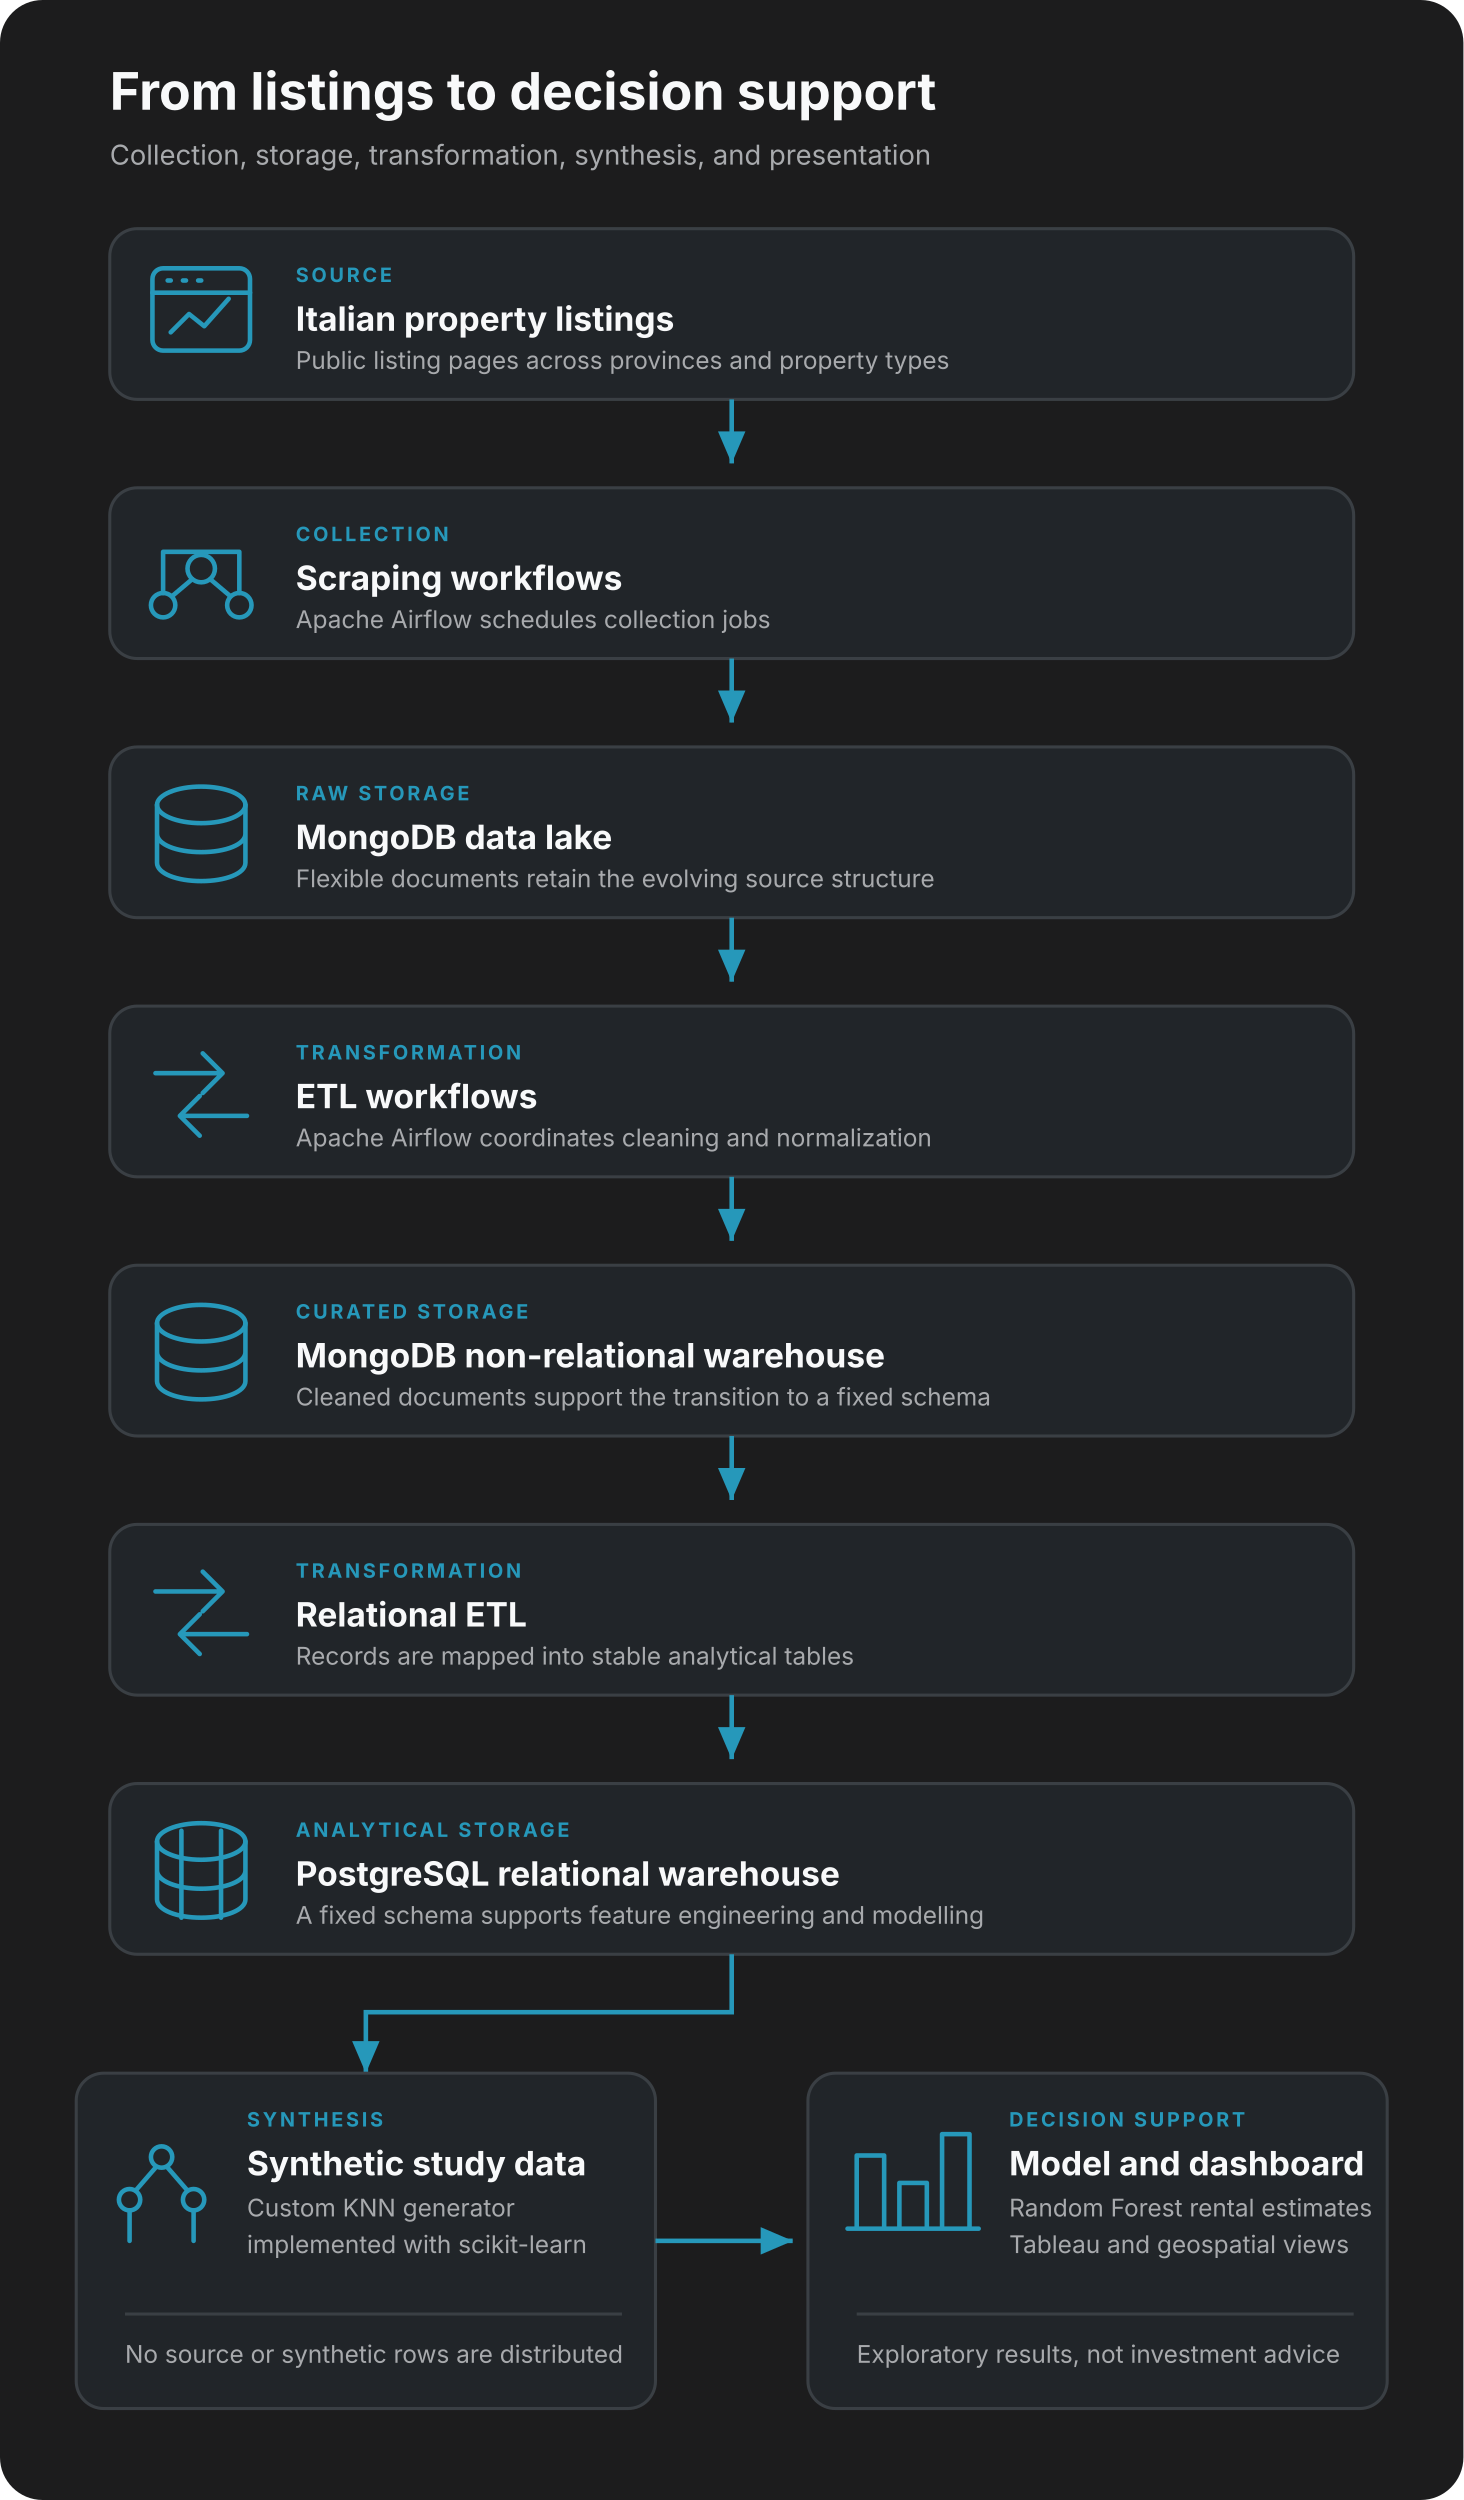
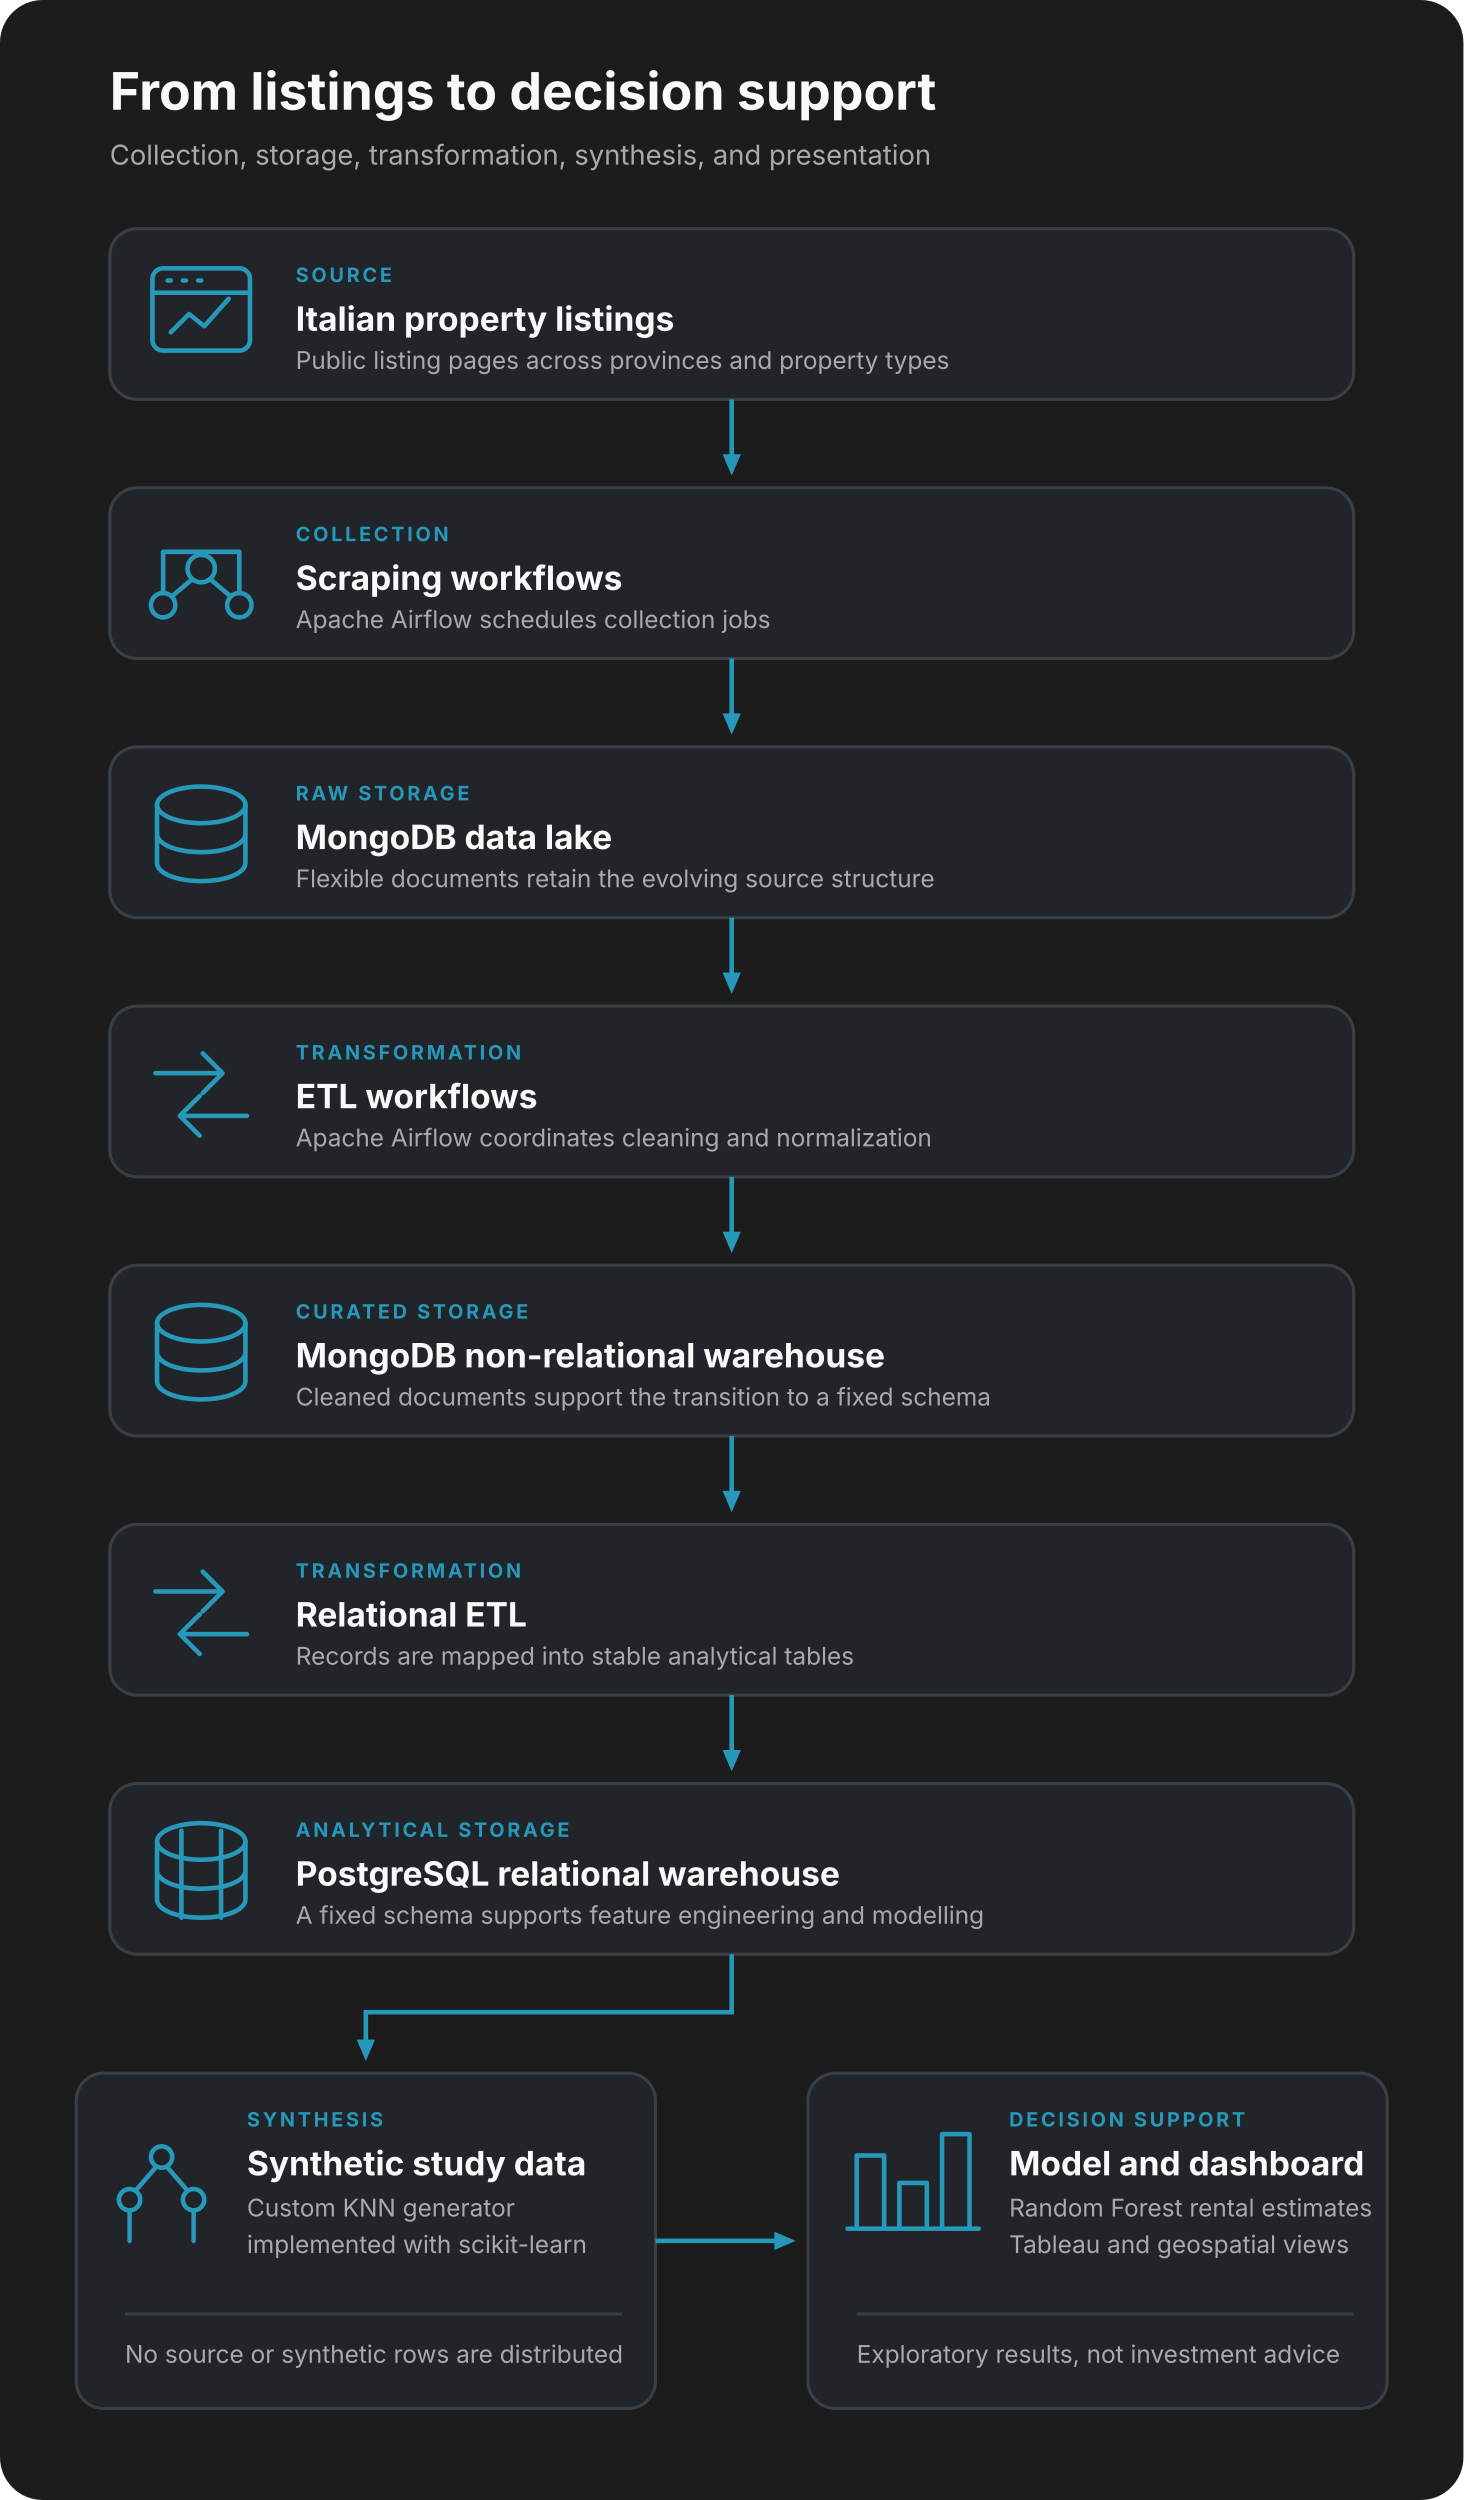
<svg xmlns="http://www.w3.org/2000/svg" viewBox="0 0 960 1640" role="img" aria-labelledby="pipeline-title pipeline-desc">
  <defs>
-     <marker id="pipeline-arrow" markerWidth="10" markerHeight="10" refX="7" refY="3" orient="auto" markerUnits="strokeWidth">
-       <path d="M0 0 7 3 0 6Z" fill="#2698ba" />
+     <marker id="pipeline-arrow" markerWidth="16" markerHeight="12" refX="2" refY="6" orient="auto" markerUnits="userSpaceOnUse">
+       <path d="M0 0 14 6 0 12Z" fill="#2698ba" stroke="none" />
    </marker>
    <style>
      .heading { fill: #f8f9fa; font: 700 34px Inter, -apple-system, BlinkMacSystemFont, "Segoe UI", sans-serif; }
      .subheading { fill: #a8aaad; font: 400 18px Inter, -apple-system, BlinkMacSystemFont, "Segoe UI", sans-serif; }
      .phase { fill: #2698ba; font: 700 13px Inter, -apple-system, BlinkMacSystemFont, "Segoe UI", sans-serif; letter-spacing: 1.8px; }
      .name { fill: #f8f9fa; font: 700 22px Inter, -apple-system, BlinkMacSystemFont, "Segoe UI", sans-serif; }
      .detail { fill: #a8aaad; font: 400 16px Inter, -apple-system, BlinkMacSystemFont, "Segoe UI", sans-serif; }
      .card { fill: #212529; stroke: #3a3f44; stroke-width: 2; }
      .icon { fill: none; stroke: #2698ba; stroke-linecap: round; stroke-linejoin: round; stroke-width: 3; }
-       .flow { fill: none; stroke: #2698ba; stroke-width: 3; marker-end: url(#pipeline-arrow); }
+       .flow { fill: none; stroke: #2698ba; stroke-width: 3; stroke-linecap: butt; marker-end: url(#pipeline-arrow); }
    </style>
  </defs>
  <rect width="960" height="1640" rx="28" fill="#1c1c1d" />
  <text x="72" y="72" class="heading">From listings to decision support</text>
  <text x="72" y="108" class="subheading">Collection, storage, transformation, synthesis, and presentation</text>
  <g transform="translate(72 150)">
    <rect width="816" height="112" rx="18" class="card" />
    <rect x="28" y="26" width="64" height="54" rx="7" class="icon" />
    <path d="M28 42h64M38 34h2M48 34h2M58 34h2M40 68l12-12 10 8 16-18" class="icon" />
    <text x="122" y="35" class="phase">SOURCE</text>
    <text x="122" y="67" class="name">Italian property listings</text>
    <text x="122" y="92" class="detail">Public listing pages across provinces and property types</text>
  </g>
-   <path d="M480 262v42" class="flow" />
+   <path d="M480 262v38" class="flow" />
  <g transform="translate(72 320)">
    <rect width="816" height="112" rx="18" class="card" />
    <circle cx="60" cy="53" r="9" class="icon" />
    <circle cx="35" cy="77" r="8" class="icon" />
    <circle cx="85" cy="77" r="8" class="icon" />
    <path d="M54 60 41 71M66 60l13 11M35 69V42h50v27" class="icon" />
    <text x="122" y="35" class="phase">COLLECTION</text>
    <text x="122" y="67" class="name">Scraping workflows</text>
    <text x="122" y="92" class="detail">Apache Airflow schedules collection jobs</text>
  </g>
-   <path d="M480 432v42" class="flow" />
+   <path d="M480 432v38" class="flow" />
  <g transform="translate(72 490)">
    <rect width="816" height="112" rx="18" class="card" />
    <ellipse cx="60" cy="38" rx="29" ry="12" class="icon" />
    <path d="M31 38v38c0 7 13 12 29 12s29-5 29-12V38M31 57c0 7 13 12 29 12s29-5 29-12" class="icon" />
    <text x="122" y="35" class="phase">RAW STORAGE</text>
    <text x="122" y="67" class="name">MongoDB data lake</text>
    <text x="122" y="92" class="detail">Flexible documents retain the evolving source structure</text>
  </g>
-   <path d="M480 602v42" class="flow" />
+   <path d="M480 602v38" class="flow" />
  <g transform="translate(72 660)">
    <rect width="816" height="112" rx="18" class="card" />
    <path d="M30 44h43M61 31l13 13-13 13M90 72H47M59 59 46 72l13 13" class="icon" />
    <text x="122" y="35" class="phase">TRANSFORMATION</text>
    <text x="122" y="67" class="name">ETL workflows</text>
    <text x="122" y="92" class="detail">Apache Airflow coordinates cleaning and normalization</text>
  </g>
-   <path d="M480 772v42" class="flow" />
+   <path d="M480 772v38" class="flow" />
  <g transform="translate(72 830)">
    <rect width="816" height="112" rx="18" class="card" />
    <ellipse cx="60" cy="38" rx="29" ry="12" class="icon" />
    <path d="M31 38v38c0 7 13 12 29 12s29-5 29-12V38M31 57c0 7 13 12 29 12s29-5 29-12" class="icon" />
    <text x="122" y="35" class="phase">CURATED STORAGE</text>
    <text x="122" y="67" class="name">MongoDB non-relational warehouse</text>
    <text x="122" y="92" class="detail">Cleaned documents support the transition to a fixed schema</text>
  </g>
-   <path d="M480 942v42" class="flow" />
+   <path d="M480 942v38" class="flow" />
  <g transform="translate(72 1000)">
    <rect width="816" height="112" rx="18" class="card" />
    <path d="M30 44h43M61 31l13 13-13 13M90 72H47M59 59 46 72l13 13" class="icon" />
    <text x="122" y="35" class="phase">TRANSFORMATION</text>
    <text x="122" y="67" class="name">Relational ETL</text>
    <text x="122" y="92" class="detail">Records are mapped into stable analytical tables</text>
  </g>
-   <path d="M480 1112v42" class="flow" />
+   <path d="M480 1112v38" class="flow" />
  <g transform="translate(72 1170)">
    <rect width="816" height="112" rx="18" class="card" />
    <ellipse cx="60" cy="38" rx="29" ry="12" class="icon" />
    <path d="M31 38v38c0 7 13 12 29 12s29-5 29-12V38M31 57c0 7 13 12 29 12s29-5 29-12M47 31v57M73 31v57" class="icon" />
    <text x="122" y="35" class="phase">ANALYTICAL STORAGE</text>
    <text x="122" y="67" class="name">PostgreSQL relational warehouse</text>
    <text x="122" y="92" class="detail">A fixed schema supports feature engineering and modelling</text>
  </g>
-   <path d="M480 1282v38H240v40" class="flow" />
+   <path d="M480 1282v38H240v20" class="flow" />
  <g transform="translate(50 1360)">
    <rect width="380" height="220" rx="18" class="card" />
    <circle cx="56" cy="55" r="7" class="icon" />
    <circle cx="35" cy="83" r="7" class="icon" />
    <circle cx="77" cy="83" r="7" class="icon" />
    <path d="M52 62 39 77M60 62l13 15M35 90v20M77 90v20" class="icon" />
    <text x="112" y="35" class="phase">SYNTHESIS</text>
    <text x="112" y="67" class="name">Synthetic study data</text>
    <text x="112" y="94" class="detail">Custom KNN generator</text>
    <text x="112" y="118" class="detail">implemented with scikit-learn</text>
    <path d="M32 158h326" stroke="#3a3f44" stroke-width="2" />
    <text x="32" y="190" class="detail">No source or synthetic rows are distributed</text>
  </g>
  <g transform="translate(530 1360)">
    <rect width="380" height="220" rx="18" class="card" />
    <path d="M32 102V54h18v48M60 102V72h18v30M88 102V40h18v62M26 102h86" class="icon" />
    <text x="132" y="35" class="phase">DECISION SUPPORT</text>
    <text x="132" y="67" class="name">Model and dashboard</text>
    <text x="132" y="94" class="detail">Random Forest rental estimates</text>
    <text x="132" y="118" class="detail">Tableau and geospatial views</text>
    <path d="M32 158h326" stroke="#3a3f44" stroke-width="2" />
    <text x="32" y="190" class="detail">Exploratory results, not investment advice</text>
  </g>
-   <path d="M430 1470h90" class="flow" />
+   <path d="M430 1470h80" class="flow" />
</svg>
